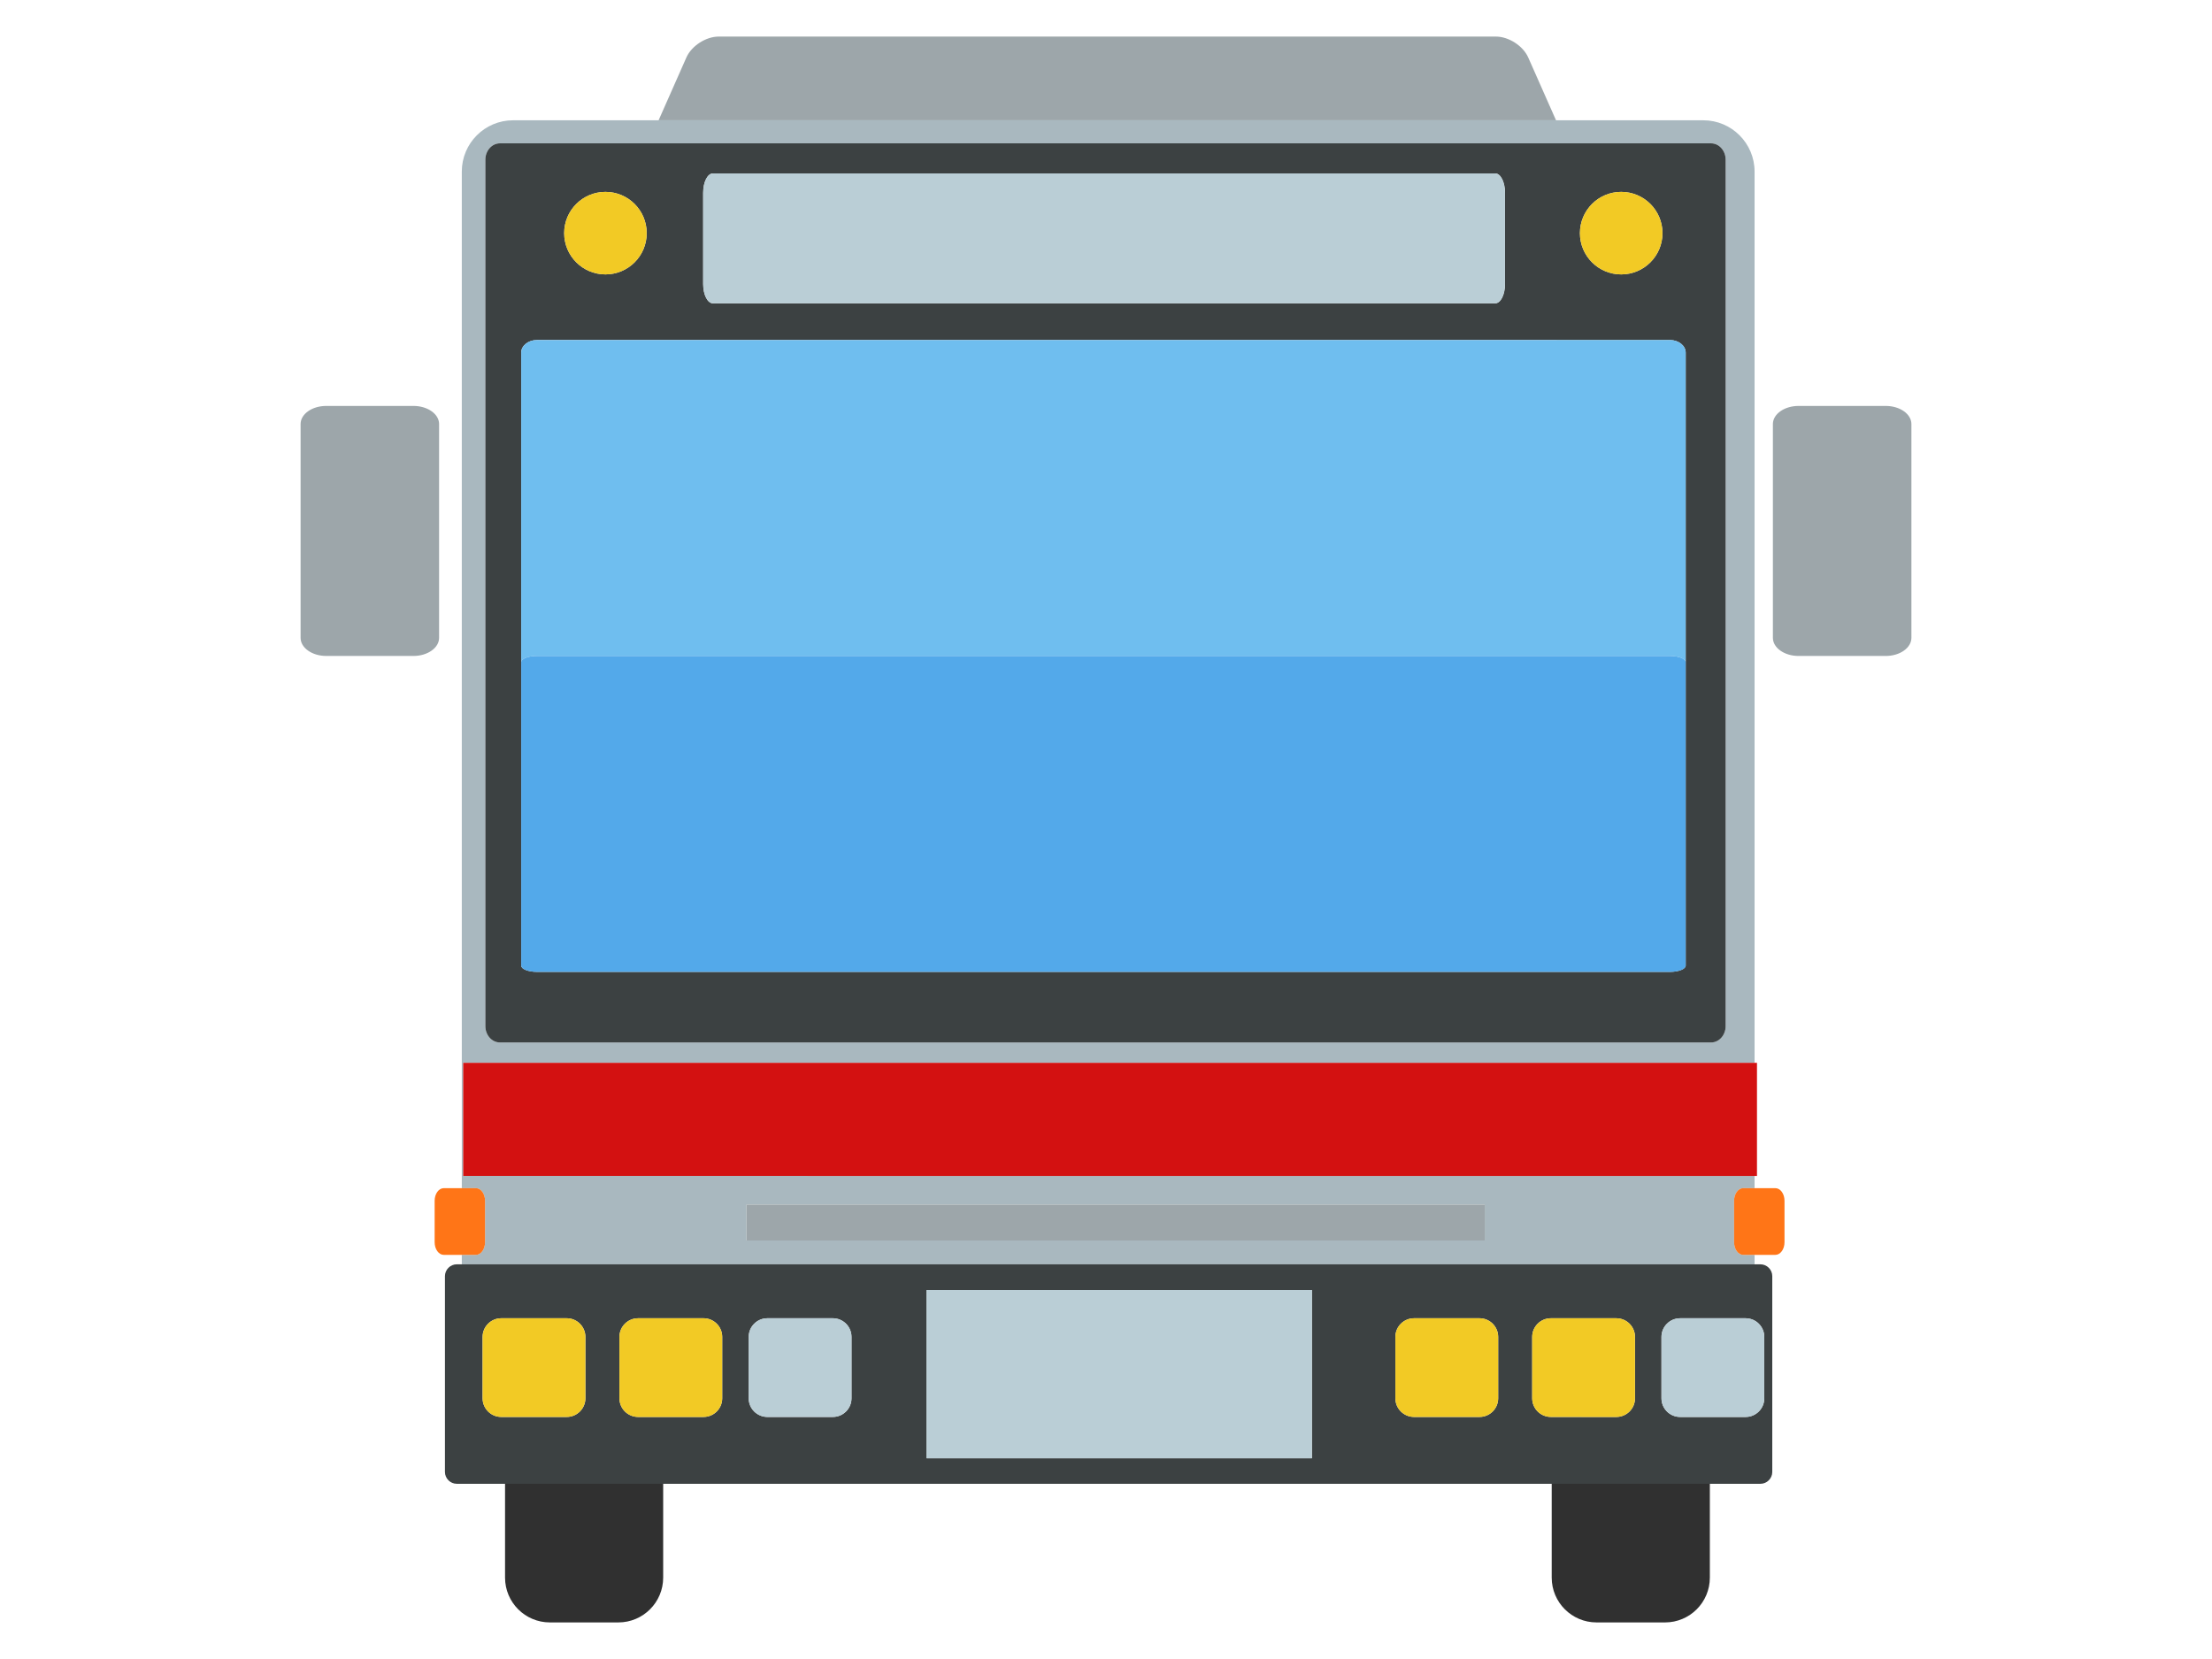
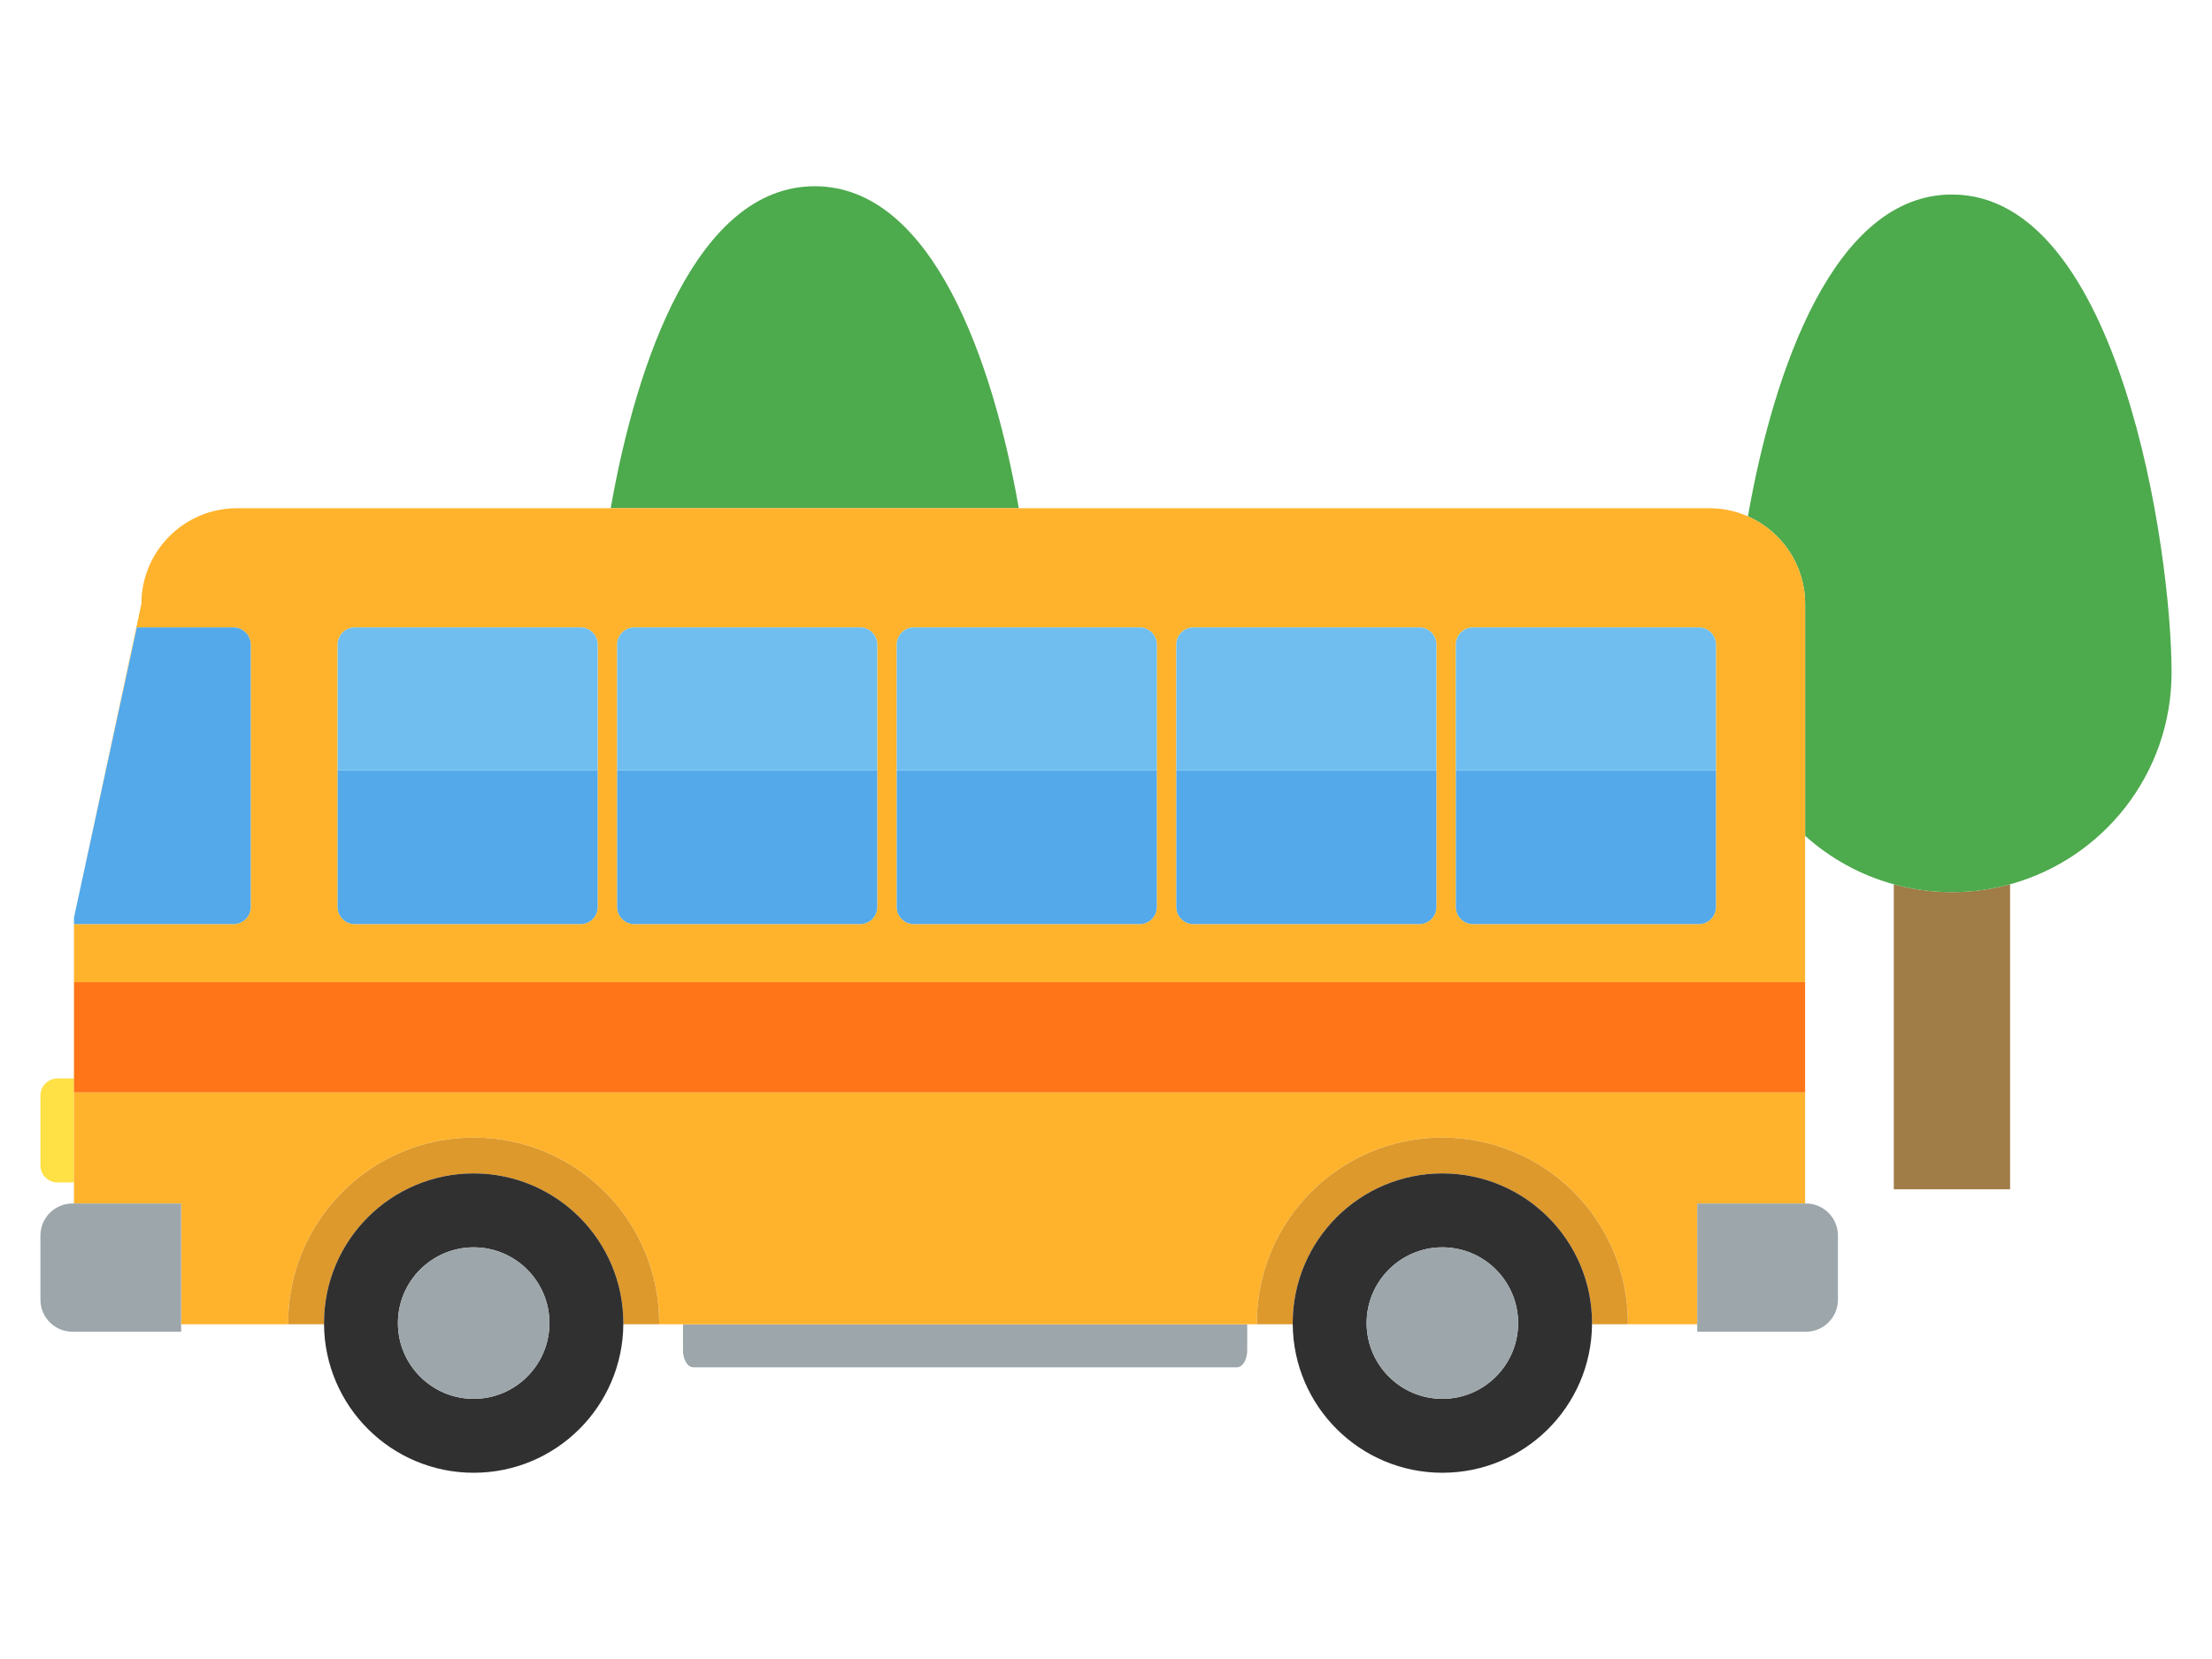
<svg xmlns="http://www.w3.org/2000/svg" version="1.1" id="レイヤー_1" x="0px" y="0px" width="400px" height="300px" viewBox="0 0 400 300" style="enable-background:new 0 0 400 300;" xml:space="preserve">
  <style type="text/css">

- 	.st0{fill:#53A9EA;}
- 	.st1{fill:#BACED6;}
- 	.st2{fill:#F2CA25;}
- 	.st3{fill:#FF7517;}
- 	.st4{fill:#9DA6AA;}
- 	.st5{fill:#303030;}
- 	.st6{fill:#6FBEEF;}
- 	.st7{fill:#D31111;}
- 	.st8{fill:#3C4142;}
- 	.st9{fill:#A9B8BF;}
+ 	.st0{fill:#4DAA4D;}
+ 	.st1{fill:#53A9EA;}
+ 	.st2{fill:#FF7517;}
+ 	.st3{fill:#FFB32C;}
+ 	.st4{fill:#FFE045;}
+ 	.st5{fill:#9DA6AA;}
+ 	.st6{fill:#303030;}
+ 	.st7{fill:#6FBEEF;}
+ 	.st8{fill:#A07C47;}
+ 	.st9{fill:#DD992C;}

</style>
  <g>
-     <path class="st4" d="M276.35,10.389c-0.933-2.103-3.537-3.775-5.841-3.775H129.963c-2.303,0-4.909,1.672-5.84,3.775l-5.027,11.362   h162.282L276.35,10.389z" />
-     <path class="st5" d="M91.328,285.278c0,4.479,3.629,8.107,8.106,8.107h12.384c4.477,0,8.106-3.629,8.106-8.107v-16.963H91.328   V285.278z" />
-     <path class="st5" d="M280.599,285.278c0,4.479,3.629,8.107,8.106,8.107l12.383,0.001c4.479,0,8.107-3.628,8.107-8.107v-16.963   h-28.597V285.278z" />
-     <path class="st9" d="M313.578,224.637v-7.497c0-1.262,0.741-2.283,1.656-2.283h2.049v-2.211l-233.526-0.001v-20.455l233.526,0.001   V31.028c0-5.123-4.153-9.277-9.277-9.277H92.786c-5.124,0-9.277,4.154-9.277,9.277v183.828h2.549c0.914,0,1.655,1.021,1.655,2.283   v7.496c0,1.262-0.742,2.285-1.655,2.285h-2.549v1.705l233.774,0.002v-1.707h-2.049   C314.319,226.921,313.578,225.898,313.578,224.637z M87.769,28.881c0-1.632,1.176-2.96,2.626-2.96h219.028   c1.449,0,2.627,1.325,2.627,2.961v156.671c0,1.633-1.178,2.957-2.627,2.957L90.395,188.51c-1.45,0-2.626-1.324-2.626-2.958V28.881z    M268.481,224.32H134.994v-6.493h133.487V224.32z" />
-     <rect x="134.994" y="217.827" class="st4" width="133.487" height="6.493" />
-     <path class="st8" d="M90.395,188.51l219.028,0.001c1.449,0,2.627-1.324,2.627-2.957V28.883c0-1.637-1.178-2.961-2.627-2.961H90.395   c-1.45,0-2.626,1.328-2.626,2.96v156.67C87.769,187.186,88.945,188.51,90.395,188.51z M293.166,34.699   c4.121,0,7.462,3.341,7.462,7.461c0,4.124-3.341,7.46-7.462,7.46c-4.124,0-7.464-3.338-7.464-7.46   C285.702,38.041,289.042,34.699,293.166,34.699z M128.919,31.363h141.469c0.975,0,1.764,1.559,1.764,3.481v16.529   c0,1.919-0.789,3.476-1.764,3.476H128.919c-0.973,0-1.763-1.556-1.763-3.479V34.845C127.156,32.92,127.947,31.363,128.919,31.363z    M109.484,34.699c4.122,0,7.462,3.341,7.462,7.461c0,4.123-3.34,7.46-7.462,7.46c-4.121,0-7.462-3.338-7.462-7.46   C102.021,38.041,105.363,34.699,109.484,34.699z M94.247,63.772c0-1.262,1.274-2.285,2.845-2.285l204.893,0.001   c1.568,0,2.842,1.022,2.842,2.285v110.832c0,0.629-1.273,1.141-2.842,1.141l-204.893-0.001c-1.571,0-2.845-0.511-2.845-1.142   V63.772z" />
-     <path class="st1" d="M127.156,51.371c0,1.922,0.791,3.479,1.763,3.479h141.469c0.975,0,1.764-1.556,1.764-3.476V34.845   c0-1.922-0.789-3.481-1.764-3.481H128.919c-0.973,0-1.763,1.557-1.763,3.481V51.371z" />
-     <polygon class="st7" points="83.757,212.645 317.283,212.646 317.717,212.646 317.717,192.19 317.283,192.19 83.757,192.189  " />
-     <path class="st6" d="M97.091,118.617l204.893,0.001c1.568,0,2.842,0.511,2.842,1.144V63.773c0-1.263-1.273-2.285-2.842-2.285   L97.091,61.488c-1.571,0-2.845,1.023-2.845,2.285v55.988C94.247,119.127,95.521,118.617,97.091,118.617z" />
-     <path class="st0" d="M97.091,175.745l204.893,0.001c1.568,0,2.842-0.512,2.842-1.141v-54.844c0-0.633-1.273-1.144-2.842-1.144   l-204.893-0.001c-1.571,0-2.845,0.51-2.845,1.143v54.843C94.247,175.234,95.521,175.745,97.091,175.745z" />
-     <path class="st8" d="M82.605,228.626c-1.18,0-2.145,0.965-2.145,2.145v35.4c0,1.179,0.965,2.145,2.145,2.145h8.723h28.597   l160.674,0.001h28.597h9.143c1.18,0,2.145-0.966,2.145-2.145v-35.399c0-1.18-0.965-2.145-2.145-2.145h-1.055l-233.774-0.002H82.605   z M319.038,241.76v11.093c0,1.867-1.513,3.378-3.378,3.378h-11.835c-1.866,0-3.378-1.511-3.378-3.378V241.76   c0-1.865,1.512-3.377,3.378-3.377h11.835C317.525,238.383,319.038,239.895,319.038,241.76z M277.069,241.76   c0-1.865,1.513-3.378,3.38-3.378l11.835,0.001c1.866,0,3.376,1.512,3.376,3.377v11.093c0,1.867-1.51,3.378-3.376,3.378   l-11.835-0.001c-1.867,0-3.38-1.512-3.38-3.377V241.76z M252.328,241.76c0-1.865,1.513-3.378,3.378-3.378h11.835   c1.866,0,3.378,1.513,3.378,3.378v11.093c0,1.865-1.512,3.377-3.378,3.377h-11.835c-1.865,0-3.378-1.512-3.378-3.377V241.76z    M237.231,233.281v30.415h-69.685v-30.415H237.231z M135.389,241.76c0-1.865,1.512-3.378,3.377-3.378H150.6   c1.866,0,3.378,1.513,3.378,3.378v11.093c0,1.865-1.512,3.377-3.378,3.377h-11.834c-1.865,0-3.377-1.512-3.377-3.377V241.76z    M127.223,238.382c1.867,0,3.378,1.513,3.378,3.378v11.093c0,1.865-1.511,3.377-3.378,3.377H115.39   c-1.866,0-3.377-1.512-3.377-3.377V241.76c0-1.865,1.511-3.378,3.377-3.378H127.223z M87.269,241.76   c0-1.865,1.512-3.378,3.378-3.378h11.833c1.867,0,3.379,1.513,3.379,3.378v11.093c0,1.865-1.512,3.377-3.379,3.377H90.647   c-1.866,0-3.378-1.512-3.378-3.377V241.76z" />
-     <rect x="167.547" y="233.281" class="st1" width="69.685" height="30.415" />
-     <circle class="st2" cx="109.484" cy="42.16" r="7.461" />
-     <circle class="st2" cx="293.165" cy="42.16" r="7.463" />
-     <path class="st2" d="M112.012,241.76v11.093c0,1.865,1.511,3.377,3.377,3.377h11.833c1.867,0,3.378-1.512,3.378-3.377V241.76   c0-1.865-1.511-3.378-3.378-3.378H115.39C113.523,238.382,112.012,239.895,112.012,241.76z" />
-     <path class="st2" d="M90.647,256.229h11.833c1.867,0,3.379-1.512,3.379-3.377V241.76c0-1.865-1.512-3.378-3.379-3.378H90.647   c-1.866,0-3.378,1.513-3.378,3.378v11.093C87.269,254.718,88.781,256.229,90.647,256.229z" />
-     <path class="st1" d="M138.766,256.229H150.6c1.866,0,3.378-1.512,3.378-3.377V241.76c0-1.865-1.512-3.378-3.378-3.378h-11.834   c-1.865,0-3.377,1.513-3.377,3.378v11.093C135.389,254.718,136.901,256.229,138.766,256.229z" />
-     <path class="st2" d="M280.449,256.229l11.835,0.001c1.866,0,3.376-1.511,3.376-3.378V241.76c0-1.865-1.51-3.377-3.376-3.377   l-11.835-0.001c-1.867,0-3.38,1.513-3.38,3.378v11.093C277.069,254.718,278.582,256.229,280.449,256.229z" />
-     <path class="st2" d="M255.706,256.229h11.835c1.866,0,3.378-1.512,3.378-3.377V241.76c0-1.865-1.512-3.378-3.378-3.378h-11.835   c-1.865,0-3.378,1.513-3.378,3.378v11.093C252.328,254.718,253.841,256.229,255.706,256.229z" />
-     <path class="st1" d="M303.825,238.383c-1.866,0-3.378,1.512-3.378,3.377v11.093c0,1.867,1.512,3.378,3.378,3.378h11.835   c1.865,0,3.378-1.511,3.378-3.378V241.76c0-1.865-1.513-3.377-3.378-3.377H303.825z" />
-     <path class="st3" d="M321.038,214.856h-5.804c-0.915,0-1.656,1.021-1.656,2.283v7.497c0,1.262,0.741,2.284,1.656,2.284h5.804   c0.917,0,1.658-1.022,1.658-2.284v-7.497C322.696,215.878,321.955,214.856,321.038,214.856z" />
-     <path class="st3" d="M87.713,224.636v-7.496c0-1.263-0.742-2.283-1.655-2.283h-5.804c-0.917,0-1.657,1.021-1.657,2.283v7.496   c0,1.262,0.74,2.285,1.657,2.285h5.804C86.972,226.921,87.713,225.897,87.713,224.636z" />
-     <path class="st4" d="M341.004,73.406h-15.768c-2.562,0-4.641,1.467-4.641,3.275v38.66c0,1.809,2.078,3.277,4.641,3.277h15.768   c2.563,0,4.639-1.468,4.639-3.277v-38.66C345.643,74.873,343.567,73.406,341.004,73.406z" />
-     <path class="st4" d="M79.402,115.341v-38.66c0-1.81-2.076-3.276-4.637-3.276h-15.77c-2.562,0-4.639,1.467-4.639,3.276v38.66   c0,1.809,2.077,3.276,4.639,3.276h15.77C77.326,118.617,79.402,117.15,79.402,115.341z" />
+     <path class="st8" d="M342.46,159.908v55.149h21.026v-55.149c-3.35,0.917-6.872,1.417-10.513,1.417   C349.332,161.325,345.81,160.825,342.46,159.908z" />
+     <path class="st0" d="M392.688,121.611c0-21.934-9.344-86.438-39.714-86.438c-21.287,0-32.243,31.688-36.894,58.197   c6.088,2.681,10.342,8.758,10.342,15.836v41.933c4.526,4.072,9.995,7.113,16.038,8.769c3.35,0.917,6.872,1.417,10.514,1.417   c3.641,0,7.163-0.5,10.513-1.417C380.315,155.298,392.688,139.904,392.688,121.611z" />
+     <path class="st0" d="M147.335,33.677c-21.295,0-32.251,31.711-36.898,58.225h73.796C179.585,65.388,168.629,33.677,147.335,33.677z   " />
+     <path class="st5" d="M123.504,244.158c0,1.708,0.83,3.092,1.855,3.092h98.324c1.024,0,1.855-1.384,1.855-3.092v-4.693H123.504   V244.158z" />
+     <path class="st4" d="M13.378,195.018h-2.974c-1.708,0-3.092,1.385-3.092,3.092v12.626c0,1.708,1.384,3.092,3.092,3.092h2.974   v-16.281V195.018z" />
+     <path class="st3" d="M316.08,93.371c-2.132-0.939-4.484-1.47-6.964-1.47H184.232h-73.796H42.872   c-9.558,0-17.306,7.749-17.306,17.306l-12.188,56.722l11.365-52.465h17.498c1.708,0,3.092,1.384,3.092,3.092v47.459   c0,1.708-1.384,3.092-3.092,3.092H13.378v10.501h313.044V151.14v-41.933C326.422,102.129,322.168,96.052,316.08,93.371z    M108.078,164.015c0,1.708-1.384,3.092-3.092,3.092H64.145c-1.707,0-3.092-1.384-3.092-3.092v-24.688v-22.771   c0-1.708,1.385-3.092,3.092-3.092h40.842c1.708,0,3.092,1.384,3.092,3.092v22.771V164.015z M155.541,167.106h-40.842   c-1.708,0-3.093-1.384-3.093-3.092v-24.688v-22.771c0-1.708,1.385-3.092,3.093-3.092h40.842c1.707,0,3.092,1.384,3.092,3.092   v22.771v24.688C158.633,165.723,157.248,167.106,155.541,167.106z M209.187,139.327v24.688c0,1.708-1.384,3.092-3.092,3.092   h-40.842c-1.708,0-3.092-1.384-3.092-3.092v-24.688v-22.771c0-1.708,1.384-3.092,3.092-3.092h40.842   c1.708,0,3.092,1.384,3.092,3.092V139.327z M259.741,139.327v24.688c0,1.708-1.385,3.092-3.093,3.092h-40.842   c-1.707,0-3.092-1.384-3.092-3.092v-24.688v-22.771c0-1.708,1.385-3.092,3.092-3.092h40.842c1.708,0,3.093,1.384,3.093,3.092   V139.327z M310.295,139.327v24.688c0,1.708-1.385,3.092-3.092,3.092h-40.842c-1.708,0-3.092-1.384-3.092-3.092v-24.688v-22.771   c0-1.708,1.384-3.092,3.092-3.092h40.842c1.707,0,3.092,1.384,3.092,3.092V139.327z" />
+     <path class="st3" d="M13.378,197.546v16.281v3.802h19.377v21.836h19.357c0-0.069-0.005-0.138-0.005-0.207   c0-18.529,15.022-33.55,33.548-33.55c18.531,0,33.547,15.022,33.547,33.55c0,0.069-0.004,0.138-0.004,0.207h4.306h102.035h1.745   c0-0.069-0.005-0.138-0.005-0.207c0-18.529,15.022-33.55,33.549-33.55c18.53,0,33.547,15.022,33.547,33.55   c0,0.069-0.005,0.138-0.005,0.207h12.546v-21.836h19.506v-20.083H13.378z" />
+     <path class="st1" d="M61.053,164.015c0,1.708,1.385,3.092,3.092,3.092h40.842c1.708,0,3.092-1.384,3.092-3.092v-24.688H61.053   V164.015z" />
+     <path class="st1" d="M45.333,164.015v-47.459c0-1.708-1.384-3.092-3.092-3.092H24.743l-11.365,52.465v1.178h28.863   C43.949,167.106,45.333,165.723,45.333,164.015z" />
+     <path class="st1" d="M158.633,139.327h-47.026v24.688c0,1.708,1.385,3.092,3.093,3.092h40.842c1.707,0,3.092-1.384,3.092-3.092   V139.327z" />
+     <path class="st1" d="M162.161,139.327v24.688c0,1.708,1.384,3.092,3.092,3.092h40.842c1.708,0,3.092-1.384,3.092-3.092v-24.688   H162.161z" />
+     <path class="st1" d="M212.715,164.015c0,1.708,1.385,3.092,3.092,3.092h40.842c1.708,0,3.093-1.384,3.093-3.092v-24.688h-47.026   V164.015z" />
+     <path class="st1" d="M263.27,164.015c0,1.708,1.384,3.092,3.092,3.092h40.842c1.707,0,3.092-1.384,3.092-3.092v-24.688H263.27   V164.015z" />
+     <path class="st5" d="M13.378,217.629h-0.269c-3.202,0-5.797,2.597-5.797,5.798v11.595c0,3.2,2.595,5.798,5.797,5.798h19.646v-1.354   v-21.836H13.378z" />
+     <path class="st5" d="M306.916,239.465v1.354h19.645c3.201,0,5.798-2.598,5.798-5.798v-11.595c0-3.201-2.597-5.798-5.798-5.798   h-0.139h-19.506V239.465z" />
+     <path class="st9" d="M85.655,205.708c-18.525,0-33.548,15.021-33.548,33.55c0,0.069,0.005,0.138,0.005,0.207h6.482   c-0.001-0.069-0.006-0.138-0.006-0.207c0-14.949,12.12-27.068,27.066-27.068c14.95,0,27.065,12.12,27.065,27.068   c0,0.069-0.005,0.138-0.005,0.207h6.482c0-0.069,0.004-0.138,0.004-0.207C119.202,220.73,104.187,205.708,85.655,205.708z" />
+     <path class="st6" d="M85.655,212.189c-14.946,0-27.066,12.119-27.066,27.068c0,0.069,0.005,0.138,0.006,0.207   c0.111,14.851,12.184,26.858,27.061,26.858c14.881,0,26.948-12.005,27.061-26.858c0-0.069,0.005-0.138,0.005-0.207   C112.721,224.31,100.605,212.189,85.655,212.189z M85.655,252.957c-7.553,0-13.699-6.146-13.699-13.699   c0-7.555,6.146-13.702,13.699-13.701c7.556,0,13.7,6.146,13.7,13.701S93.211,252.957,85.655,252.957z" />
+     <path class="st5" d="M99.355,239.258c0-7.555-6.145-13.701-13.7-13.701c-7.553-0.001-13.699,6.146-13.699,13.701   c0,7.554,6.146,13.699,13.699,13.699C93.211,252.957,99.355,246.812,99.355,239.258z" />
+     <path class="st9" d="M260.828,205.708c-18.526,0-33.549,15.021-33.549,33.55c0,0.069,0.005,0.138,0.005,0.207h6.482   c-0.001-0.069-0.006-0.138-0.006-0.207c0-14.949,12.12-27.068,27.067-27.068c14.949,0,27.065,12.12,27.065,27.068   c0,0.069-0.005,0.138-0.006,0.207h6.482c0-0.069,0.005-0.138,0.005-0.207C294.375,220.73,279.358,205.708,260.828,205.708z" />
+     <path class="st6" d="M260.828,212.189c-14.947,0-27.067,12.119-27.067,27.068c0,0.069,0.005,0.138,0.006,0.207   c0.111,14.851,12.184,26.858,27.062,26.858c14.88,0,26.948-12.005,27.06-26.858c0.001-0.069,0.006-0.138,0.006-0.207   C287.894,224.31,275.777,212.189,260.828,212.189z M260.828,252.957c-7.554,0-13.7-6.146-13.7-13.699   c0-7.555,6.146-13.702,13.7-13.701c7.555,0,13.699,6.146,13.699,13.701S268.383,252.957,260.828,252.957z" />
+     <path class="st5" d="M274.527,239.258c0-7.555-6.145-13.701-13.699-13.701c-7.554-0.001-13.7,6.146-13.7,13.701   c0,7.554,6.146,13.699,13.7,13.699C268.383,252.957,274.527,246.812,274.527,239.258z" />
+     <path class="st7" d="M108.078,116.556c0-1.708-1.384-3.092-3.092-3.092H64.145c-1.707,0-3.092,1.384-3.092,3.092v22.771h47.025   V116.556z" />
+     <path class="st7" d="M158.633,139.327v-22.771c0-1.708-1.385-3.092-3.092-3.092h-40.842c-1.708,0-3.093,1.384-3.093,3.092v22.771   H158.633z" />
+     <path class="st7" d="M206.095,113.464h-40.842c-1.708,0-3.092,1.384-3.092,3.092v22.771h47.025v-22.771   C209.187,114.848,207.803,113.464,206.095,113.464z" />
+     <path class="st7" d="M256.648,113.464h-40.842c-1.707,0-3.092,1.384-3.092,3.092v22.771h47.026v-22.771   C259.741,114.848,258.356,113.464,256.648,113.464z" />
+     <path class="st7" d="M307.203,113.464h-40.842c-1.708,0-3.092,1.384-3.092,3.092v22.771h47.025v-22.771   C310.295,114.848,308.91,113.464,307.203,113.464z" />
+     <polygon class="st2" points="13.378,177.607 13.378,195.018 13.378,197.546 326.422,197.546 326.422,177.607  " />
  </g>
</svg>
